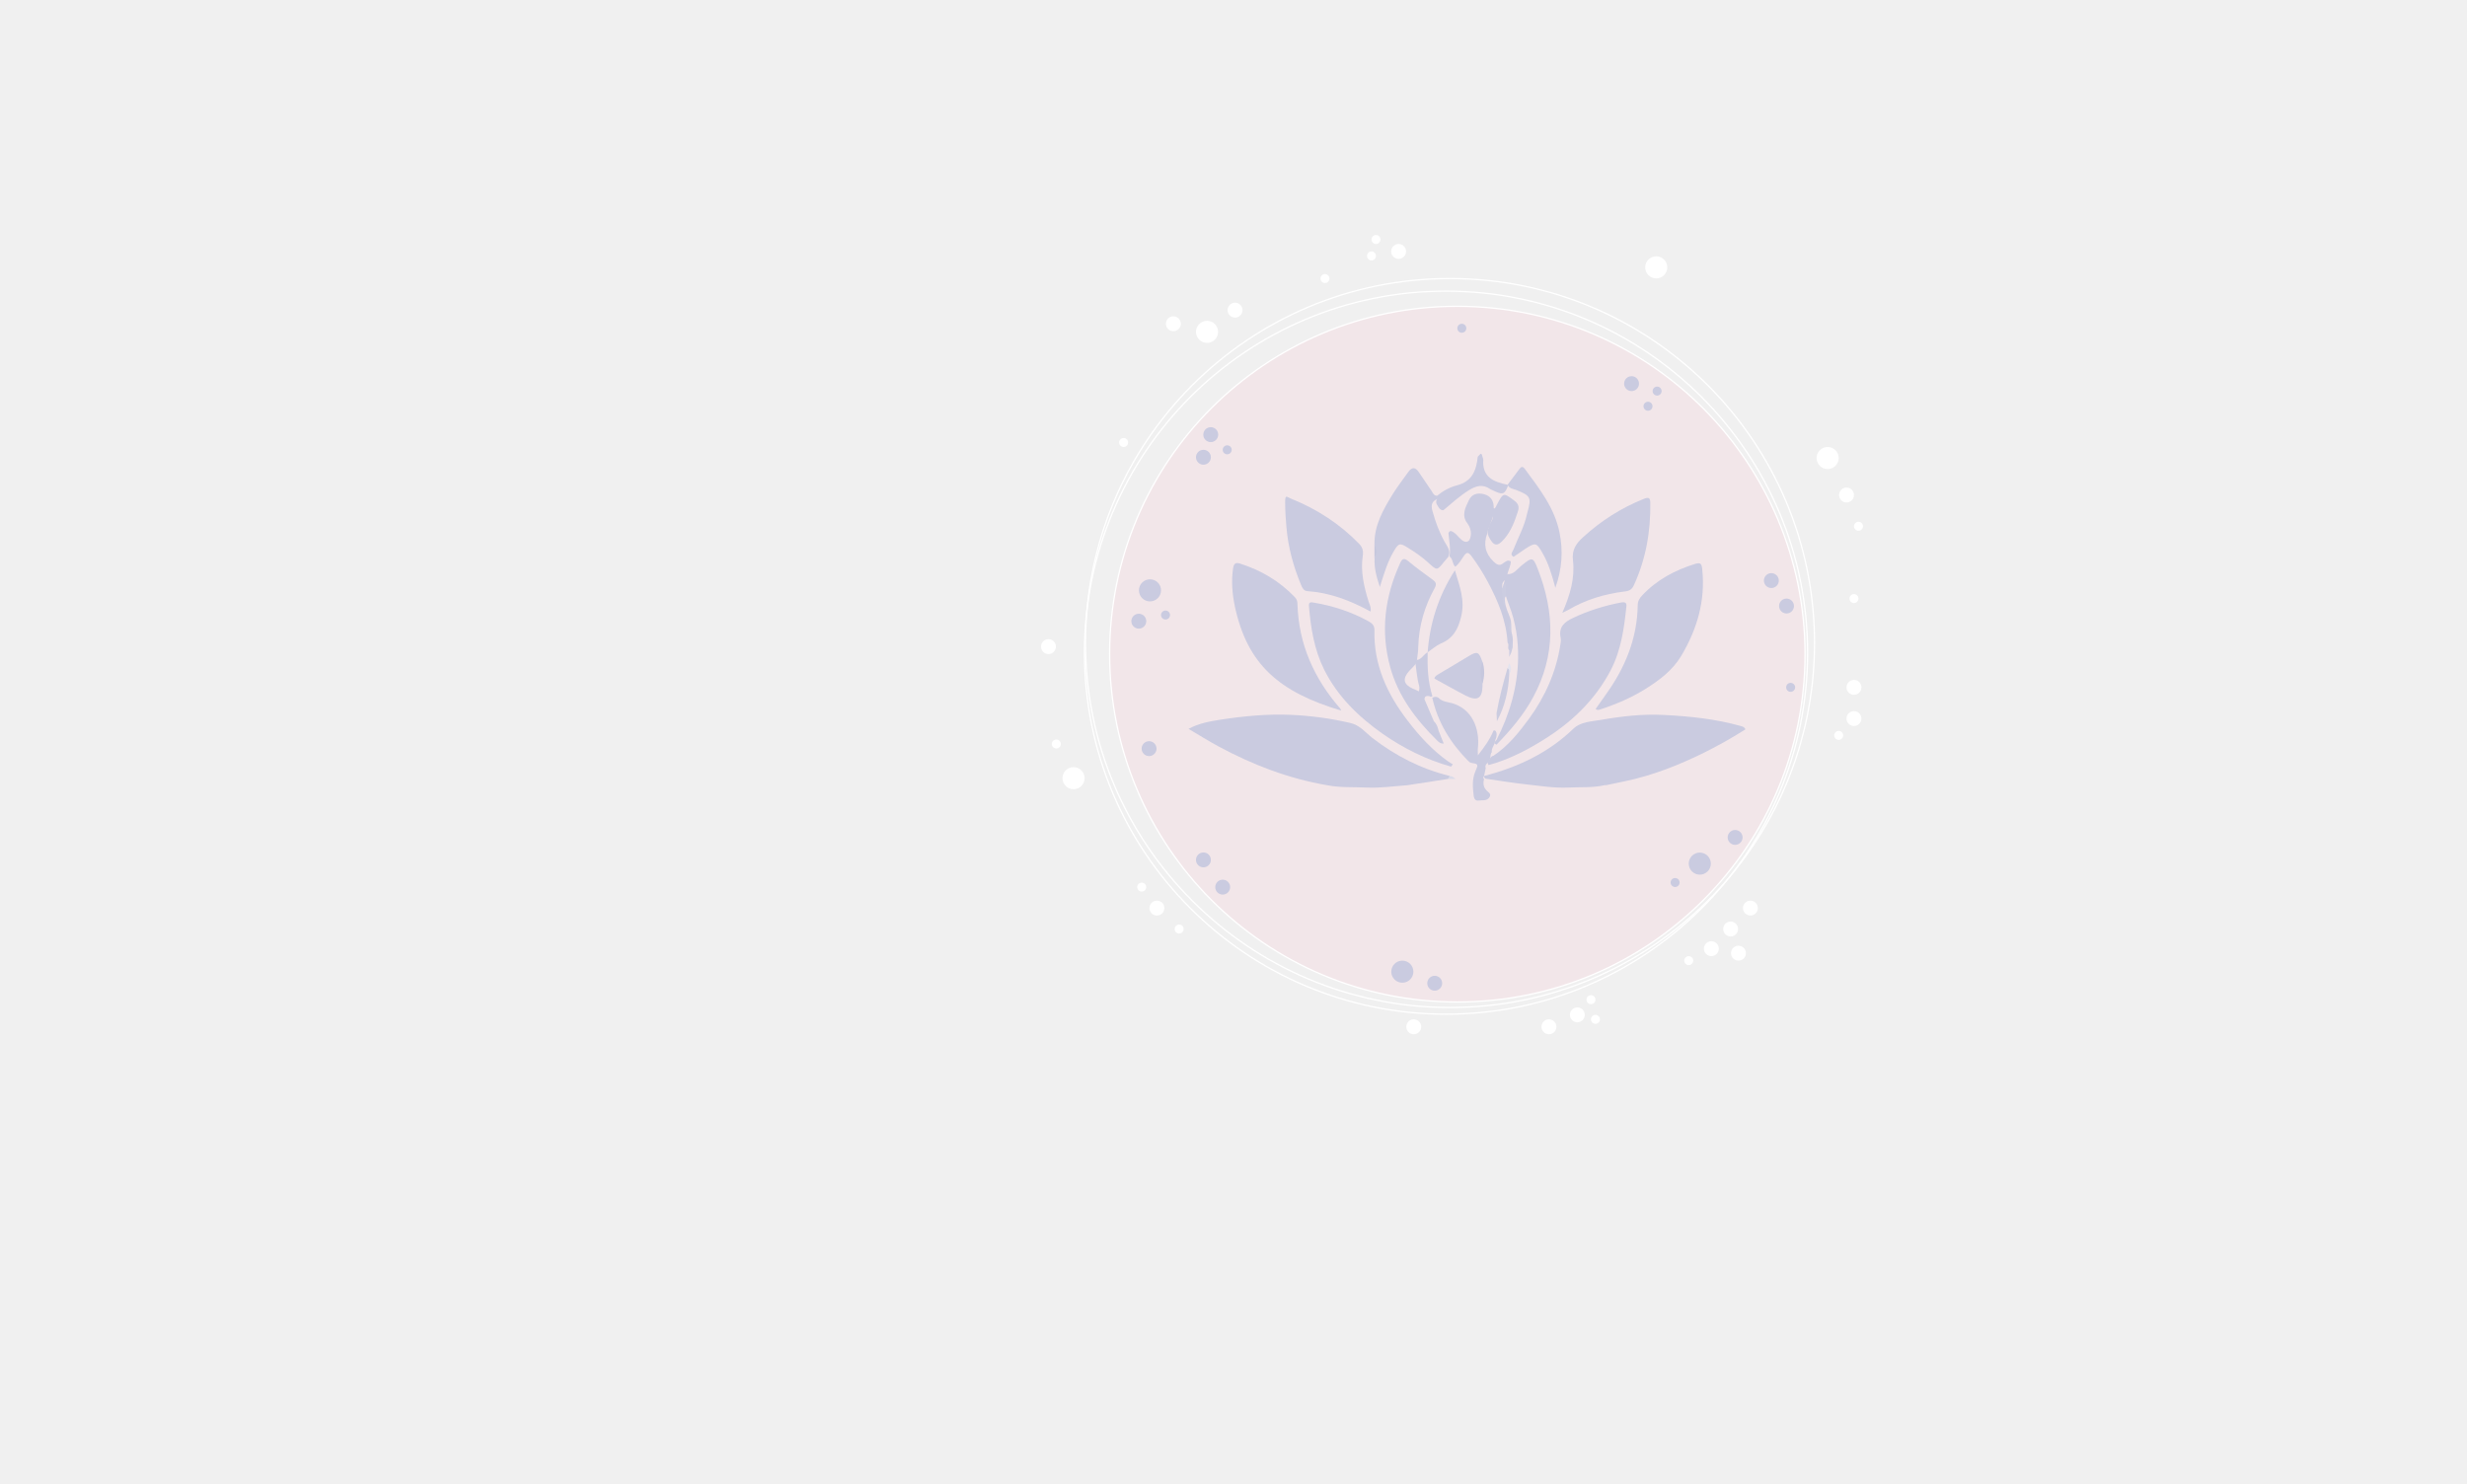
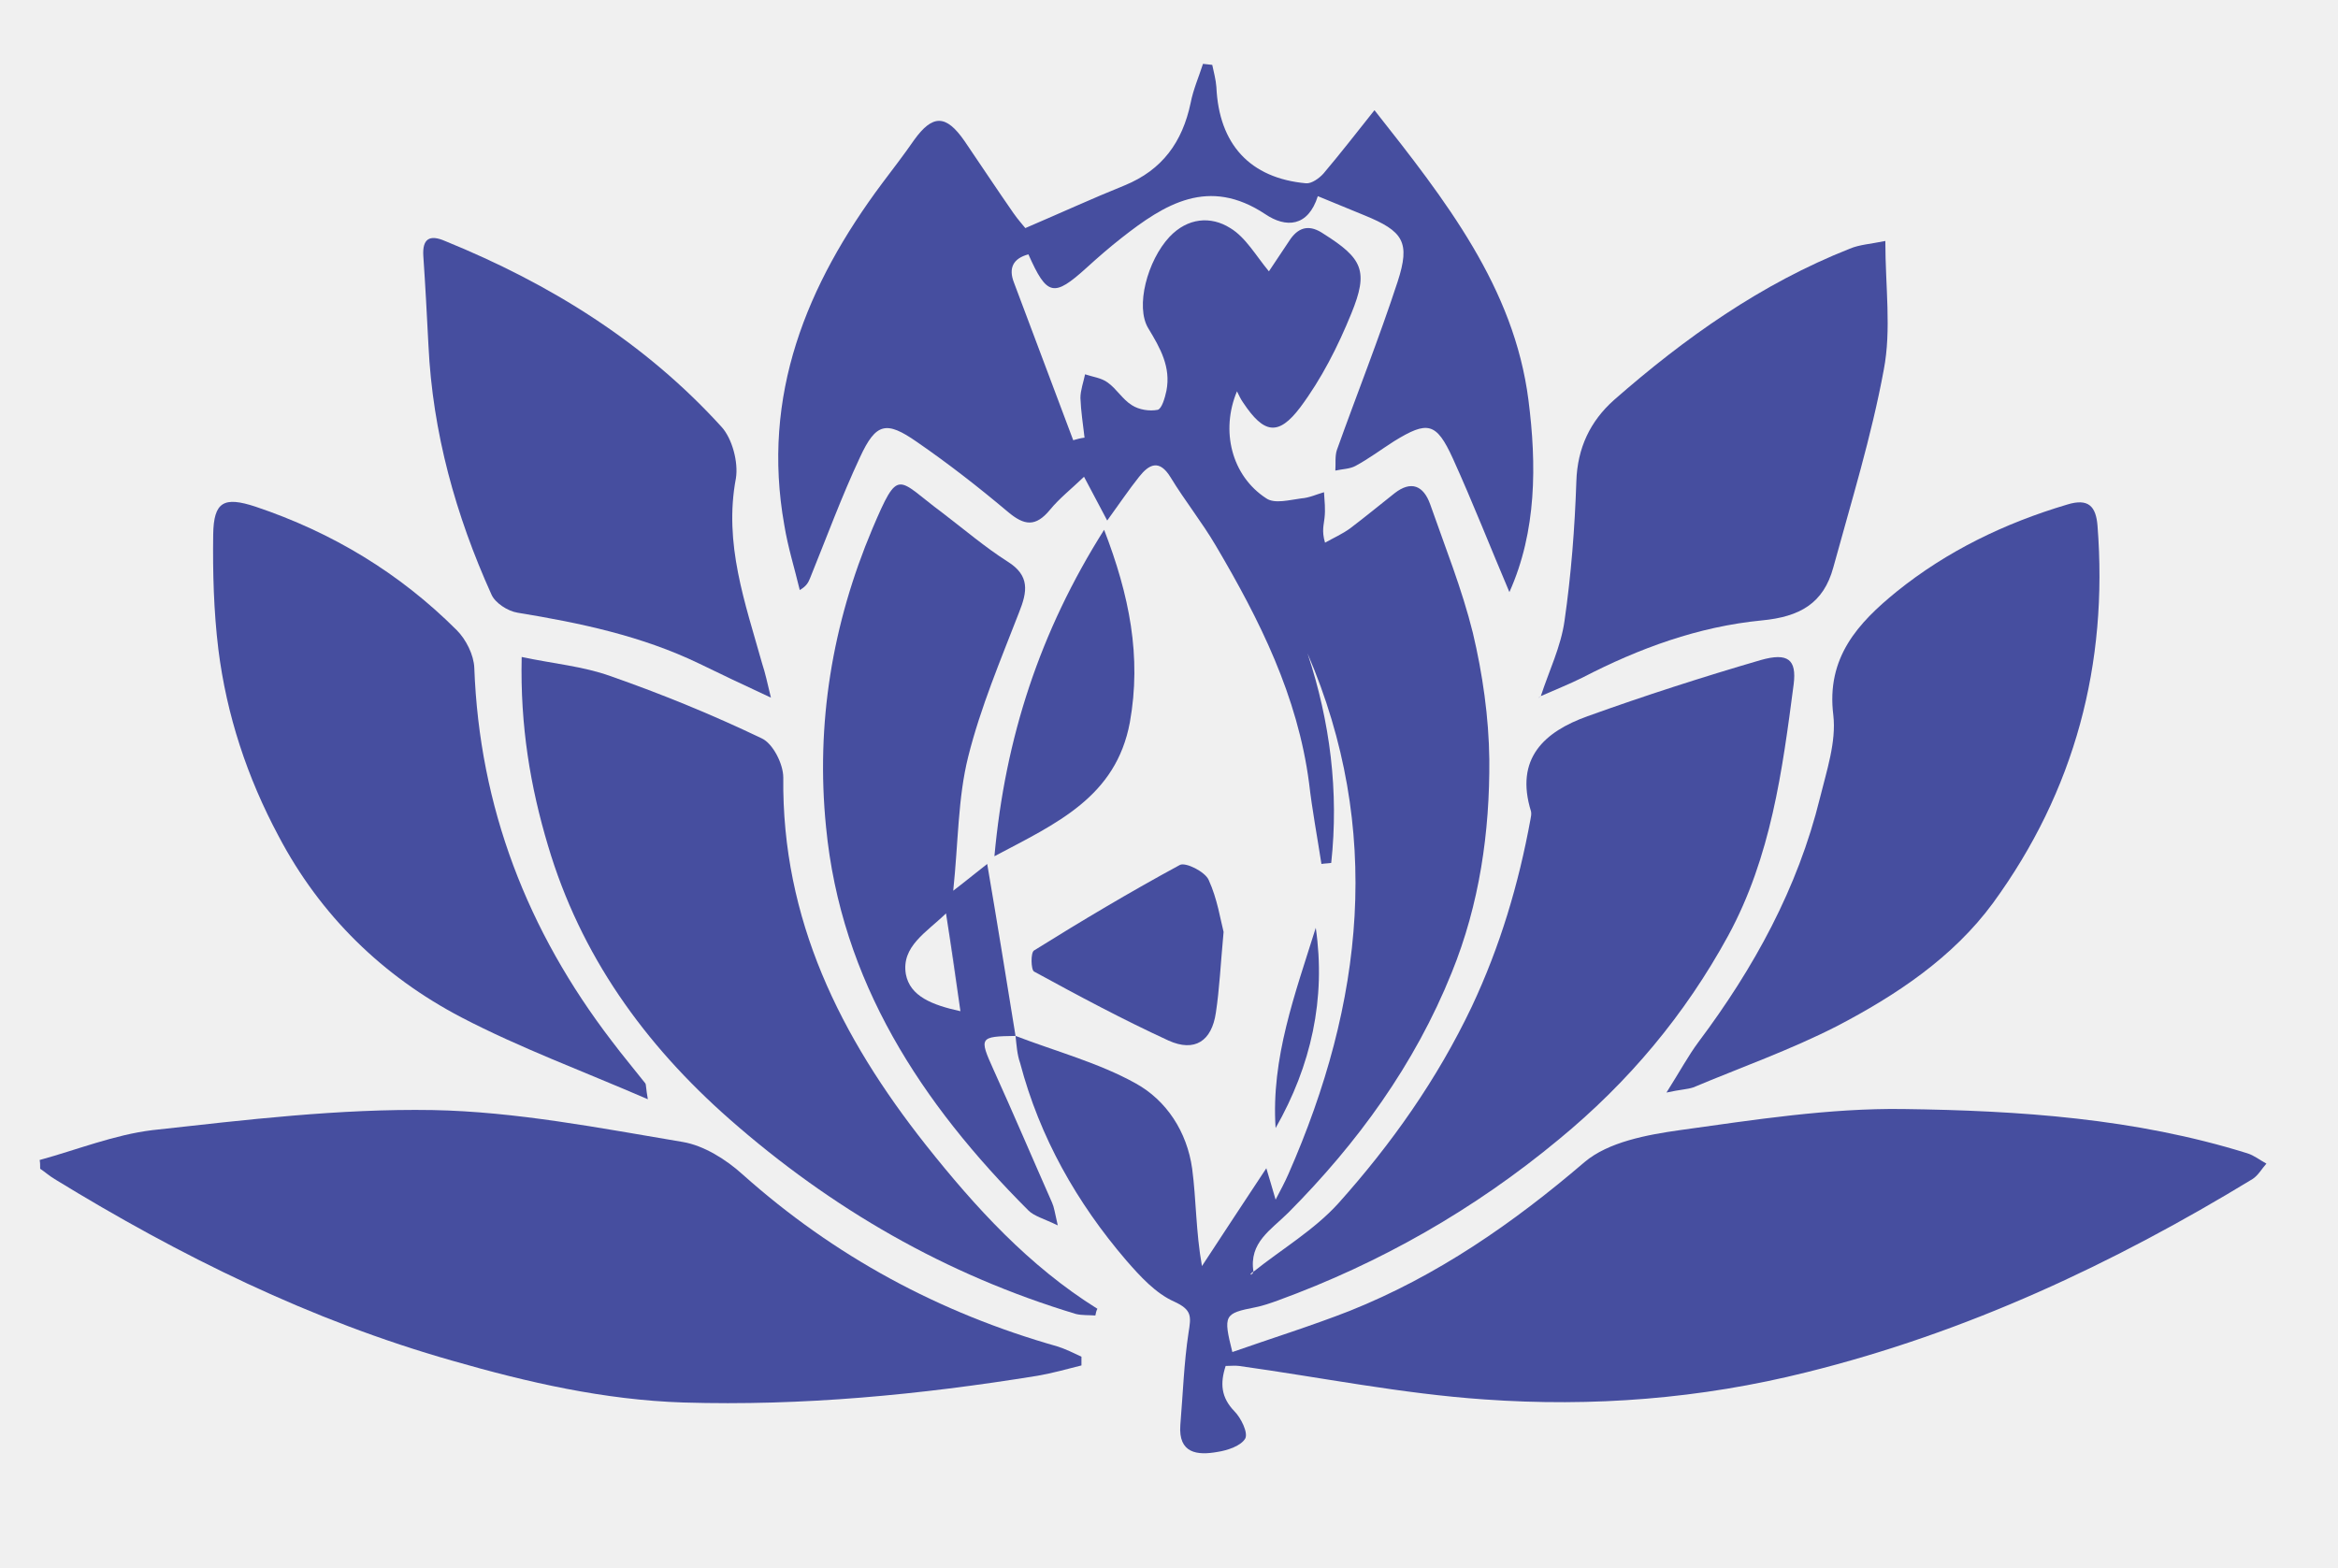
- <svg xmlns="http://www.w3.org/2000/svg" version="1.1" id="Calque_1" x="0px" y="0px" viewBox="0 0 1920 1155" style="enable-background:new 0 0 1920 1155;" xml:space="preserve">
+ <svg xmlns="http://www.w3.org/2000/svg" version="1.1" id="Calque_1" x="0px" y="0px" viewBox="0 0 454 304.5" style="enable-background:new 0 0 454 304.5;" xml:space="preserve">
  <style type="text/css">
- 	.st0{fill:#C3BED0;}
- 	.st1{fill:none;stroke:#707070;}
- 	.st2{fill:#D1D3E4;}
- 	.st3{fill:#FEF8F2;}
- 	.st4{fill:#F2E6E9;}
- 	.st5{fill:#464E9F;}
- 	.st6{fill:none;stroke:#FFFFFF;stroke-miterlimit:10;}
- 	.st7{fill:#F2E6E9;stroke:#FFFFFF;stroke-miterlimit:10;}
- 	.st8{fill:#FFFFFF;}
- 	.st9{fill:#CACBE0;}
- 	.st10{fill:#CBCCE0;}
- 	.st11{fill:#C6C7DD;}
- 	.st12{fill:#C5C7DD;}
- 	.st13{fill:#E4E4EF;}
- 	.st14{fill:#DADBE9;}
- 	.st15{fill:#CCCDE1;}
+ 	.st0{fill:#464E9F;}
+ 	.st1{fill:#C9CADF;}
+ 	.st2{fill:#F1E5E8;}
+ 	.st3{fill:#F0E5E8;}
</style>
-   <g id="Groupe_1">
-     <g id="Rectangle_1">
-       <rect x="-290" y="448.7" class="st0" width="224" height="81.4" />
-       <rect x="-289.7" y="449" class="st1" width="223.3" height="80.8" />
-     </g>
-     <g id="Rectangle_2">
-       <rect x="-290" y="602.4" class="st2" width="224" height="81.4" />
-       <rect x="-289.7" y="602.7" class="st1" width="223.3" height="80.8" />
-     </g>
-     <g id="Rectangle_3">
-       <rect x="-290" y="881.6" class="st3" width="224" height="81.4" />
-       <rect x="-289.7" y="881.9" class="st1" width="223.3" height="80.8" />
-     </g>
-     <g id="Rectangle_4">
-       <rect x="-290" y="747.1" class="st4" width="224" height="81.4" />
-       <rect x="-289.7" y="747.3" class="st1" width="223.3" height="80.8" />
-     </g>
-     <g id="Rectangle_5">
-       <rect x="-290" y="295" class="st5" width="224" height="81.4" />
-       <rect x="-289.7" y="295.3" class="st1" width="223.3" height="80.8" />
-     </g>
-   </g>
-   <path class="st6" d="M1128.5,216.8c-156.8,0-283.7,127-283.7,283.7s127,283.7,283.7,283.7s283.7-127,283.7-283.7  S1285.3,216.8,1128.5,216.8z" />
-   <path class="st7" d="M1134.2,238.4c-149.7,0-270.6,121.2-270.6,270.6s120.9,270.9,270.6,270.9s270.6-121.2,270.6-270.6  S1283.6,238.4,1134.2,238.4z" />
-   <path class="st6" d="M1125.4,226.6C969.7,226.6,844,352.7,844,508S970,789.4,1125.4,789.4c155.3,0,281.4-126.1,281.4-281.4  S1280.7,226.6,1125.4,226.6z" />
-   <circle class="st8" cx="1289" cy="208.1" r="8.6" />
-   <circle class="st8" cx="1422.4" cy="356.5" r="8.6" />
-   <circle class="st9" cx="1390.4" cy="471.7" r="5.8" />
-   <circle class="st9" cx="1378.6" cy="451.9" r="5.8" />
-   <circle class="st8" cx="1446.4" cy="409.6" r="3.5" />
-   <circle class="st8" cx="1437.1" cy="385.3" r="5.8" />
-   <circle class="st8" cx="1442.9" cy="465.9" r="3.5" />
-   <circle class="st9" cx="1393.6" cy="535" r="3.5" />
-   <circle class="st8" cx="1442.9" cy="535" r="5.8" />
-   <circle class="st8" cx="1442.9" cy="559.3" r="5.8" />
-   <circle class="st8" cx="1431" cy="572.4" r="3.5" />
-   <circle class="st9" cx="1322.9" cy="672.2" r="8.6" />
-   <circle class="st9" cx="1350.4" cy="651.8" r="5.8" />
-   <circle class="st8" cx="1362.3" cy="706.8" r="5.8" />
-   <circle class="st8" cx="1346.9" cy="723.1" r="5.8" />
-   <circle class="st8" cx="1331.9" cy="738.4" r="5.8" />
-   <circle class="st8" cx="1205.5" cy="799.2" r="5.8" />
-   <circle class="st8" cx="1227.6" cy="789.9" r="5.8" />
-   <circle class="st8" cx="1353" cy="741.9" r="5.8" />
-   <circle class="st8" cx="1241.7" cy="793.4" r="3.5" />
-   <circle class="st8" cx="1238.2" cy="778.1" r="3.5" />
-   <circle class="st9" cx="1303.7" cy="686.9" r="3.5" />
-   <circle class="st8" cx="1314.3" cy="747.7" r="3.5" />
-   <circle class="st9" cx="1269.8" cy="298.6" r="5.8" />
-   <circle class="st9" cx="1289.7" cy="304.4" r="3.5" />
-   <circle class="st9" cx="1282.6" cy="316.2" r="3.5" />
-   <circle class="st9" cx="1137.7" cy="255.5" r="3.5" />
-   <circle class="st8" cx="1088.5" cy="195.7" r="5.8" />
-   <circle class="st8" cx="1070.9" cy="186.4" r="3.5" />
-   <circle class="st8" cx="1067.4" cy="199.2" r="3.5" />
-   <circle class="st8" cx="1031.2" cy="216.8" r="3.5" />
-   <circle class="st8" cx="939.4" cy="258.3" r="8.6" />
-   <circle class="st8" cx="961.2" cy="241.4" r="5.8" />
-   <circle class="st9" cx="942.3" cy="338.3" r="5.8" />
-   <circle class="st8" cx="913.2" cy="252" r="5.8" />
-   <circle class="st8" cx="874.5" cy="344.4" r="3.5" />
-   <circle class="st9" cx="936.6" cy="355.9" r="5.8" />
-   <circle class="st9" cx="955.1" cy="350.1" r="3.5" />
-   <circle class="st9" cx="895" cy="459.5" r="8.6" />
-   <circle class="st9" cx="886.3" cy="483.5" r="5.8" />
-   <circle class="st9" cx="907.1" cy="478.7" r="3.5" />
-   <circle class="st8" cx="816" cy="503.3" r="5.8" />
-   <circle class="st8" cx="822.1" cy="579.1" r="3.5" />
-   <circle class="st9" cx="894.3" cy="582.7" r="5.8" />
-   <circle class="st8" cx="835.5" cy="605.7" r="8.6" />
-   <circle class="st9" cx="936.6" cy="669.3" r="5.8" />
-   <circle class="st9" cx="951.6" cy="690.5" r="5.8" />
-   <circle class="st8" cx="900.4" cy="706.8" r="5.8" />
-   <ellipse transform="matrix(0.9951 -9.853781e-02 9.853781e-02 0.9951 -63.7111 90.9188)" class="st8" cx="888.6" cy="690.5" rx="3.5" ry="3.5" />
-   <circle class="st8" cx="917.7" cy="723.1" r="3.5" />
-   <circle class="st9" cx="1091.4" cy="756.3" r="8.6" />
-   <circle class="st9" cx="1116.6" cy="765.3" r="5.8" />
-   <circle class="st8" cx="1100.3" cy="799.2" r="5.8" />
  <g>
-     <path class="st9" d="M1126.9,606.3c-10.6,1.7-21.1,3.3-31.7,4.9c-10.5,0.7-21,2.3-31.4,1.8c-10.3-0.5-20.6,0.2-30.8-1.8   c-30-5.1-58.1-15.9-84.8-30.3c-7.6-4.1-14.9-8.7-23.2-13.6c8.4-4.5,16.6-5.8,24.6-7.1c18.2-2.8,36.6-4.6,55-3.8   c15.5,0.7,30.9,2.7,46.2,6.3c7.6,1.7,11.8,7.4,17.3,11.7c18,13.9,37.9,24.1,60,29.5C1128.9,605.4,1127.6,605.7,1126.9,606.3   L1126.9,606.3z" />
-     <path class="st9" d="M1155,604c26.1-6.8,49.8-17.8,69.5-36.8c5.7-5.5,14.2-5.6,21.6-6.9c16.1-2.8,32.5-4.7,48.9-3.8   c20.2,1,40.3,3.1,59.8,8.6c1.3,0.4,2.8,0.6,3.6,2.6c-10.5,6.7-21.4,12.8-32.5,18.3c-19.5,9.6-39.6,17.5-60.9,22   c-4.9,1-9.9,2.1-14.8,3.1h-1.2c-9.3,2.2-18.9,1.4-28.4,1.9c-11.2,0.5-22.5-1.4-33.7-2.6c-10.2-1.1-20.4-2.8-30.6-4.3   c-0.6-0.5-1.3-0.8-1.5-1.7C1154.8,604.5,1154.8,604.2,1155,604L1155,604z" />
-     <path class="st9" d="M1129.3,596.7c-19.2-5.4-37-14.2-53.3-25.6c-18.7-13.2-34.9-28.9-45.4-49.8c-7.8-15.7-10.5-32.6-11.9-49.8   c-0.2-2.9,1.5-2.9,3.5-2.5c15.1,2.5,29.5,7.2,42.9,14.6c2.7,1.5,4.7,3.2,4.6,7c-0.7,26.8,9.9,49.6,25.8,70.3   c9.1,11.9,19.2,23,31.6,31.8c1.1,0.8,2.4,1.5,3.6,2.2C1130.3,595.5,1129.8,596.1,1129.3,596.7L1129.3,596.7z" />
-     <path class="st9" d="M1043.9,553.1c-48.4-14.4-73.1-35.9-82.8-80.9c-2.1-9.9-2.9-19.9-1.4-30c0.6-3.8,2.2-4.5,5.2-3.6   c16.5,5.2,31.1,13.8,43,26.4c1.5,1.6,1.9,3.4,1.9,5.5c1,31.1,12.9,57.6,33.1,80.8C1043.2,551.6,1043.3,552,1043.9,553.1z" />
-     <path class="st9" d="M1066.7,476c-15.8-8.6-31.7-14.7-49.2-15.9c-3-0.2-4-2.7-4.9-4.8c-6-14.4-10.1-29.3-11.4-45   c-0.6-6.4-1-12.9-1-19.3s1.1-4.3,4.5-2.9c20.2,8.1,38.1,19.7,53.2,35.3c2.5,2.6,3.3,5.4,2.7,9.3c-1.8,12,0.9,23.7,4.4,35.1   C1065.7,470.2,1067.3,472.5,1066.7,476L1066.7,476z" />
-     <path class="st9" d="M1108.6,544.2c2.4,5.7,4.9,11.4,7.3,17.1c2.1,2,3.1,4.6,3.7,7.4c1.3,3.2,2.5,6.3,4,10   c-2.7,0.2-4.1-1.3-5.4-2.6c-16.3-16.2-30-34.2-36.2-56.7c-7.7-27.8-4.3-54.8,7.6-80.9c1.6-3.6,3-4.6,6.6-1.6   c6,5.1,12.5,9.6,18.8,14.3c2.4,1.7,3.3,3.3,1.6,6.5c-7.9,14.2-12.3,29.3-12.8,45.6c0,3.4-0.6,6.8-1,10.2c0,0.9-0.2,1.7-0.6,2.5   c-1.4,2.5-3.7,4.2-5.6,6.4c-5.2,5.9-4.3,10.3,2.9,13.6c1.7,0.8,3.4,1.3,4.9,2.2C1107.3,539.3,1108.3,541.5,1108.6,544.2z" />
-     <path class="st9" d="M1069.7,423.6c-0.2-14.7,6.8-26.9,14.1-38.8c3.7-6,8.1-11.6,12.2-17.4c2.9-4.1,5.6-3.9,8.3,0.2   c3.3,4.9,6.6,9.7,9.9,14.6c1.1,1.7,1.8,3.7,4.3,3.7c0.6,0.8,0.7,1.7,0.2,2.5c-4.5,1.7-5.1,5-3.9,9.2c2.3,8.4,5.2,16.4,9.5,24.1   c1.9,3.5,5.1,7,2.9,11.7c-1.2,1.4-2.4,2.7-3.5,4.1c-5.3,6.6-5.3,6.7-11.8,0.7c-4.9-4.5-10.4-8.3-16.1-11.8   c-6.4-4.1-7.3-3.7-11.2,2.9c-4.8,8.2-7.5,17.3-10.7,27.6c-2.7-8.1-4.5-15-4.1-22.4C1070.6,430.9,1070.6,427.3,1069.7,423.6   L1069.7,423.6z" />
-     <path class="st9" d="M1175.8,437c0,3.5-1.9,6.5-2.6,9.8c-0.3,1.6-0.4,3.3-1.6,4.5c-3.3,2.2-2.7,5.2-1.6,8.3c1.3,4.1,0.8,8.3,2,12.4   c1,4,3.2,7.5,3.9,11.5c0.6,3.5-0.2,7.2,1,10.6c0.4,1.7,0.5,3.3,0.5,5c-0.4,2.6,0.8,5.7-2.4,7.4c-2.5-1.6,0-4.5-1.7-6.3   c-1-17.2-7.5-32.6-15.5-47.5c-3.7-6.9-7.9-13.6-12.7-20c-2.2-2.9-3.6-3.2-5.8,0c-2,2.9-3.8,6.2-6.7,8.4c-2.5-2.3-1.7-6.2-4.5-8   c1-6.1-0.3-12.1-0.8-18.1c0.3-1,0.9-1.6,1.9-1.7c3.7,1.2,5.5,4.6,8.3,6.9c3.4,2.7,6.2,1.8,7-2.4c0.8-3.9-0.2-7.4-2.7-10.8   c-4.5-6-1.3-12.1,1.4-17.7c2.3-4.8,6.8-6,11.9-4.6c4.7,1.3,7.1,4.5,7.4,9.3c0,1.6,0,3.2,0,4.8c0,3.5-1.9,6.5-2.9,9.7   c-0.8,2.2-1.7,4.4-2.1,6.7c-3.1,8.3-1.7,15.4,4.8,21.8c2.8,2.7,4.8,3.8,8,1.1C1171.9,437.1,1173.5,435.4,1175.8,437L1175.8,437z" />
-     <path class="st9" d="M1156.3,597.9c-0.4,2-0.9,4.1-1.3,6.1l0,0c-0.9,0.8-0.8,1.6,0,2.5c-0.9,3.3-0.5,6.3,2.1,8.9   c1.4,1.3,3.7,2.6,2.2,5c-2,3.3-5.7,2.3-8.7,2.7c-2.8,0.4-3.5-2.1-3.7-4c-0.7-6.2-1.3-12.5,1.3-18.6c2.5-5.8,2.4-5.8-3.4-6.8   c-0.9-0.2-1.7-1-2.4-1.7c-13.6-13.8-23.4-29.8-27.7-48.9c1.6-0.9,3.3-1,4.8,0c2.8,3,7,3.3,10.5,4.2c15.3,4.3,21.9,19.2,20.2,35.1   c-0.2,1.4,0,2.8,0,5.5c5.2-6.6,9.4-12.5,12.2-19.3c1.7-0.4,1.9,0.9,2.3,2c0.2,1.1,0,2.3-0.2,3.4c-1,2.1-1.1,4.6-2.2,6.7   c-0.9,1.5-1.5,3-1.3,4.8c-1.4,1.6-0.7,3.7-1.4,5.4c-0.2,0.5-0.4,1-0.7,1.5C1157.9,594.1,1155.3,595,1156.3,597.9L1156.3,597.9z" />
-     <path class="st9" d="M1111.1,507.7c1.7-22.5,8.2-43.5,21.2-63.8c3.7,12.5,8,23.1,4.9,35.9c-2.4,10.2-6.4,17.2-16.1,21.2   C1117.6,502.6,1114.5,505.4,1111.1,507.7L1111.1,507.7L1111.1,507.7z" />
-     <path class="st9" d="M1153.8,532.1v1.8c-0.2,9.7-4,12.1-12.9,7.6c-8.2-4.2-16.2-8.8-24.5-13.3c0.2-1.9,1.9-2.7,3.4-3.6   c7.8-4.7,15.6-9.4,23.4-14c6.5-3.9,7.9-3.3,10.5,4.5C1153.7,520.7,1153.7,526.4,1153.8,532.1L1153.8,532.1z" />
-     <path class="st9" d="M1118.4,388.4c0-0.8,0-1.7,0-2.5c4.6-3.8,10-6.7,15.4-8.1c12.1-3.1,15.2-11.8,16.3-22.4   c1.3-0.7,2.7-4.7,3.7,0.2c0.2,0.8,0.6,1.6,0.6,2.3c-1,13.5,8.2,17.3,18.9,19.4c0,0.3,0.2,0.6,0.3,0.8c-2.3,6.3-4,7.1-9.5,4.6   c-1.5-0.6-2.9-1.4-4.3-2c-5.7-4-10.8-2.7-16.5,0.8c-7.3,4.5-13.4,10.2-19.9,15.6c-1.3,0.2-2.3-0.5-3.2-1.4   C1118.9,393.5,1116.6,391.5,1118.4,388.4L1118.4,388.4z" />
-     <path class="st9" d="M1108.6,544.2c-1-2.2-2.7-3.7-4.8-4.8c0.8-1.9,1.2-3.8,0.6-5.9c-1.7-6-2-12.3-3-18.4c0.4-0.5,0.9-1,1.3-1.4   c3.9-0.5,5.2-4.5,8.4-6l0,0c-0.3,11.5,0.2,23,3.7,34.1c-0.8,0.7-1.6,0.7-2.4,0c-1.9-0.2-3.6-0.2-3.8,2.3L1108.6,544.2z" />
-     <path class="st10" d="M1174.6,524.8c-0.6,12.8-3.4,25-9.6,36.6c0-2.1-0.2-4.1-0.3-6.2c2.1-11.9,5.2-23.6,8.6-35.3   C1176.6,520.8,1174.9,523,1174.6,524.8z" />
-     <path class="st11" d="M1153.8,532.1c-2-5.7-2-11.4,0-17.1C1155.6,520.7,1155.5,526.4,1153.8,532.1z" />
-     <path class="st12" d="M1069.7,423.6c1.9,3.7,1.9,7.3,0,10.9V423.6z" />
-     <path class="st13" d="M1174.6,524.8c-0.3-1.7,0.6-3.6-1.3-4.8c0.4-1.2,0.8-2.5,1.2-3.7C1176.5,519.1,1176.3,521.9,1174.6,524.8   L1174.6,524.8z" />
-     <path class="st14" d="M1126.9,606.3c0.4-0.8,0.8-1.6,1.2-2.3c1.5,0,2.7,0.6,4.8,2.3H1126.9z" />
-     <path class="st9" d="M1162.4,588.2c11.3-7.6,19.7-18,27.6-28.8c12.6-17.3,21.1-36.4,24.4-57.6c0.3-1.8,0.6-3.7,0.2-5.4   c-1.7-8.4,2.9-12.3,9.8-15.5c11.8-5.6,24.1-9.4,36.9-11.9c2.2-0.4,4.9-0.7,4.5,2.9c-1.8,17.1-4.1,34.1-12.2,49.7   c-12.3,23.5-30.8,41-53.1,54.7c-13.1,8.1-26.9,15.1-41.9,19.2c-1.1-1.2-0.9-2.4,0-3.7l0,0C1159.7,590.3,1160.4,588.6,1162.4,588.2   L1162.4,588.2z" />
-     <path class="st9" d="M1241.8,551.9c2.6-3.8,5.2-7.5,7.9-11.2c15-20.8,24.5-43.6,24.9-69.7c0-3.1,1.4-5.4,3.4-7.5   c11.4-12.2,25.5-19.7,41.3-24.6c4.3-1.3,5.1,0,5.5,4.1c2.6,24.6-4,46.8-16.4,67.6c-6.7,11.2-17,18.9-27.9,25.7   s-22.6,11.8-34.8,15.8C1244.5,552.5,1243.4,553,1241.8,551.9L1241.8,551.9z" />
-     <path class="st9" d="M1215.9,477c6.2-14.1,9.9-27.3,8.3-40.8c-1-8.4,2.6-13.3,7.9-18.1c14-12.8,29.8-22.9,47.5-29.9   c3.6-1.4,4.7-0.7,4.8,3.1c0.3,22.3-3.4,43.8-12.8,64.2c-1.5,3.3-3.5,4.5-7.3,4.9c-15.6,1.9-30.4,6.4-44.1,14.5   C1219.4,475.3,1218.5,475.7,1215.9,477z" />
-     <path class="st9" d="M1164.7,575.9c10.2-19.9,16.4-41.1,16.8-63.4c0.2-14.1-1.8-28.2-7.1-41.6c-0.9-2.2-1.6-4.6-2.4-6.9   c-2.3-2.6-1.4-5.8-1.6-8.8c-0.3-1.6,1.2-3.1,0.4-4.8c0.8-1.2,1.5-2.4,2.3-3.5c5.1,0.3,7.6-3.9,10.8-6.5c8.6-6.9,9.1-7.3,13,2.7   c13.1,33.6,14,66.9-3.7,99.6c-7.5,13.9-17.6,25.7-28.5,36.9C1162.4,578.5,1162.4,578.4,1164.7,575.9L1164.7,575.9z" />
-     <path class="st9" d="M1173.3,377.3c3-4.1,6-8.1,9.1-12.1c1.1-1.4,2.3-2.9,4.2-0.4c11.3,15.3,23.2,30.4,27.1,49.5   c2.9,14.2,2.1,28.4-3.2,43.2c-2.7-10-5.3-19-10.1-27.2c-4.5-7.9-5.4-8.2-12.9-3.4c-3.2,2.1-6.3,4.3-9.5,6.5   c-3.1-1.7-0.9-3.8-0.2-5.5c3.6-9.2,8.5-17.9,10.6-27.7c0-0.4,0.2-0.8,0.3-1.2c3.3-11.8,2.6-13.1-8.6-17.6   C1177.7,380.5,1174.6,380.3,1173.3,377.3L1173.3,377.3z" />
-     <path class="st9" d="M1161.2,394.3c0.9,0,1.1,2.7,2.6,0.8c0.5-0.6,0.7-1.4,1.1-2.1c5.2-9.8,5.1-9.7,13.8-3.2   c3.1,2.3,3.8,4.8,2.6,8.4c-2.5,7.7-5.2,15.1-10.7,21.4c-5.2,6-8.1,5.8-12-2c-1.1-2.3-1-4.7,0-7c0.3-3.9,5.3-6.7,2.5-11.3   C1161.1,397.6,1161.1,396,1161.2,394.3L1161.2,394.3z" />
-     <path class="st15" d="M1172.1,454.1v9.9c-2.5,2.5-0.7,5.6-1.2,8.3c-2.1-4.2-0.9-9.1-2.4-13.4   C1170.7,458.1,1168.5,453.9,1172.1,454.1z" />
-     <path class="st15" d="M1175.8,499.1c2.3,4.1,1,8.1-1.2,12.2v-4.8C1176.7,504.3,1175.3,501.5,1175.8,499.1z" />
-     <path class="st15" d="M1174.6,483.2c2.3,3.5,0.7,7.4,1.2,11C1173.3,490.8,1175,486.9,1174.6,483.2z" />
+     <path class="st0" d="M197.2,201.2c7.8,3,16.1,5.2,23.3,9.2c6,3.3,10,9.4,11,16.6c0.8,6,0.7,12.2,1.9,18.9c3.9-6,7.9-12,12.5-19   c0.8,2.7,1.2,4,1.8,6.1c1-1.9,1.8-3.4,2.5-5c14.6-33.2,18.4-66.9,3.7-101.1c4.4,13.3,6.1,26.9,4.6,40.7c-0.6,0.1-1.3,0.1-1.9,0.2   c-0.8-5.2-1.8-10.5-2.4-15.7c-2.2-16.9-9.6-31.7-18.1-46.1c-2.7-4.6-6-8.7-8.8-13.3c-2.2-3.6-4.2-2.5-6.1-0.1   c-2,2.5-3.8,5.2-6.2,8.5c-1.7-3.2-2.9-5.5-4.5-8.5c-2.5,2.4-4.8,4.2-6.6,6.4c-2.8,3.4-5,3.1-8.2,0.4c-5.7-4.8-11.6-9.4-17.7-13.6   c-5.9-4.1-7.9-3.7-11,3c-3.6,7.7-6.5,15.6-9.7,23.5c-0.3,0.7-0.6,1.5-2,2.3c-1-4.2-2.3-8.3-3-12.6c-4.5-25.2,4.3-46.7,19-66.4   c2.1-2.8,4.2-5.5,6.2-8.4c3.6-5,6.2-5,9.8,0.2c3.2,4.7,6.3,9.4,9.5,14c0.9,1.3,2,2.5,2.3,2.9c7-3,13.1-5.8,19.3-8.3   c7.3-3,11.2-8.4,12.8-16c0.5-2.6,1.6-5.1,2.4-7.6c0.6,0.1,1.2,0.1,1.8,0.2c0.3,1.4,0.7,2.9,0.8,4.3c0.5,11.1,6.5,17.7,17.4,18.7   c1.1,0.1,2.6-1,3.4-1.9c3.3-3.9,6.4-7.9,9.9-12.3c13.8,17.5,27.1,34.4,29.9,56.3c1.6,12.5,1.6,25.5-3.7,37.3   c-3.7-8.7-7.1-17.4-11-26c-3.2-7-4.9-7.3-11.4-3.3c-2.5,1.6-4.9,3.4-7.5,4.8c-1.1,0.6-2.6,0.6-3.9,0.9c0.1-1.3-0.1-2.8,0.3-4   c3.9-10.9,8.2-21.7,11.8-32.7c2.5-7.7,1.1-9.8-6.5-12.9c-2.9-1.2-5.8-2.4-9-3.7c-1.9,6-6.2,6.2-10.2,3.5c-11-7.3-19.5-2-27.9,4.6   c-2.3,1.8-4.6,3.8-6.8,5.8c-6.4,5.8-7.7,5.5-11.3-2.6c-3,0.8-3.9,2.7-2.8,5.5c3.8,10.2,7.7,20.4,11.5,30.6c0.7-0.2,1.4-0.4,2.2-0.5   c-0.3-2.6-0.7-5.1-0.8-7.7c0-1.5,0.6-3.1,0.9-4.6c1.5,0.5,3.2,0.7,4.4,1.6c1.7,1.2,2.9,3.3,4.7,4.4c1.4,0.9,3.4,1.2,5,0.9   c0.8-0.2,1.4-2.3,1.7-3.7c0.9-4.6-1.2-8.3-3.5-12.1c-2.6-4.2-0.2-13.2,4.1-17.8c3.5-3.7,8-4.1,11.8-1.7c3,1.8,5,5.4,7.5,8.4   c1-1.5,2.6-3.9,4.2-6.3c1.8-2.5,3.9-2.7,6.4-1c7.6,4.8,8.8,7.2,5.4,15.5c-2.6,6.4-5.8,12.7-9.9,18.2c-4.3,5.7-7.1,5.1-11.1-0.9   c-0.5-0.7-0.8-1.4-1.2-2.2c-3.2,7.6-1.1,16.4,5.7,20.8c1.6,1.1,4.5,0.3,6.8,0c1.5-0.1,3-0.8,4.4-1.2c0.1,1.7,0.3,3.3,0.1,5   c-0.1,1.2-0.6,2.5,0.1,4.8c1.6-0.9,3.4-1.7,4.9-2.8c2.9-2.2,5.7-4.5,8.6-6.8c3.2-2.5,5.6-1.5,6.9,2.1c2.9,8.3,6.2,16.5,8.3,25   c1.9,8,3.1,16.4,3.2,24.6c0.1,14.1-1.9,28.1-7.3,41.4c-7.2,17.9-18.3,33.1-31.7,46.6c-3.4,3.4-7.7,5.8-6.8,11.5l-0.4,0.2l0.2,0.2   l0.2-0.4c5.5-4.4,11.8-8.1,16.5-13.3c10.3-11.5,19.2-24.1,25.9-38.2c5.5-11.7,9.1-23.8,11.4-36.4c0.1-0.5,0.2-1,0.1-1.5   c-3.2-10.3,2.6-15.5,11-18.5c11.1-4,22.3-7.6,33.6-10.9c5.3-1.5,7-0.1,6.4,4.7c-2.2,16.8-4.4,33.5-12.7,48.8   c-8.4,15.4-19.4,28.5-32.9,39.6c-16.4,13.6-34.6,24-54.6,31.3c-1.4,0.5-2.8,1-4.3,1.3c-6.1,1.2-6.3,1.5-4.5,8.7   c7.7-2.7,15.4-5.1,22.8-8c17-6.8,31.7-17,45.6-28.9c4.6-3.9,12.1-5.3,18.5-6.2c14.4-2,29-4.3,43.4-4.1c22.5,0.3,45,1.8,66.8,8.6   c1.3,0.4,2.4,1.3,3.7,2c-0.9,1-1.6,2.3-2.7,3c-27.1,16.5-55.5,29.8-86.5,37.5c-20.7,5.2-41.7,6.8-62.7,5.3   c-16-1.1-31.8-4.3-47.6-6.5c-0.8-0.1-1.6,0-2.6,0c-1.1,3.4-0.9,6.1,1.7,8.8c1.3,1.3,2.7,4.2,2.1,5.3c-0.8,1.4-3.4,2.3-5.4,2.6   c-3.9,0.7-7.6,0.3-7.2-5.2c0.5-6,0.7-12.1,1.6-18c0.5-3.1,0.7-4.4-2.8-6c-3.6-1.6-6.6-4.9-9.3-8c-9.6-11.2-16.8-23.9-20.6-38.3   C197.5,204.8,197.4,203,197.2,201.2C197.2,201.2,197.2,201.2,197.2,201.2z" />
+     <path class="st0" d="M7.7,225.3c7.3-2,14.5-4.9,21.9-5.8c18.1-2,36.3-4.2,54.4-3.9c16.2,0.3,32.5,3.5,48.6,6.2   c4.1,0.7,8.4,3.4,11.6,6.3c17.8,15.9,38.2,26.9,61.1,33.4c1.6,0.5,3.2,1.3,4.7,2c0,0.6,0,1.1,0,1.7c-2.8,0.7-5.6,1.5-8.5,2   c-22.8,3.7-45.7,5.9-68.8,5.2c-15.4-0.5-30.2-3.9-44.8-8.1c-27.5-7.8-53-20.4-77.3-35.3c-1-0.6-1.9-1.4-2.8-2   C7.8,226.3,7.8,225.8,7.7,225.3z" />
+     <path class="st0" d="M212.7,255.5c-1.3-0.1-2.6,0-3.8-0.3c-25.2-7.6-47.4-20.4-67.2-37.8c-16.6-14.6-29-31.9-35.3-53.2   c-3.4-11.4-5.4-23.1-5.1-36.6c6.1,1.3,11.9,1.8,17.2,3.7c10,3.5,19.8,7.5,29.4,12.1c2.2,1,4.2,5,4.2,7.6   c-0.3,27.6,11.1,50.4,27.7,71.4c9.6,12.1,20,23.5,33.3,31.8C212.9,254.5,212.8,255,212.7,255.5z" />
+     <path class="st0" d="M323.6,212.2c2.6-4.1,4.2-7.1,6.2-9.8c10.8-14.4,19.3-29.9,23.6-47.4c1.3-5.3,3.2-10.9,2.6-16.1   c-1.4-11.2,4.8-17.9,12.3-24c9.8-7.9,21-13.3,33.1-16.9c4.2-1.3,5.6,0.4,5.9,4.1c2.1,26.9-4.4,51.5-20.3,73.3   c-7.8,10.6-18.8,17.9-30.3,23.9c-9,4.6-18.6,8-27.9,11.9C327.6,211.6,326.3,211.6,323.6,212.2z" />
+     <path class="st0" d="M125.8,213.5c-12.7-5.5-24.9-10-36.2-15.9c-15.3-8-27.4-19.8-35.5-35.2C48,151,44,138.9,42.4,126.1   c-0.9-7.4-1.1-14.9-1-22.3c0.1-6.4,2.1-7.4,8.2-5.4c14.9,5,28,12.9,39.1,24c1.8,1.8,3.3,4.8,3.4,7.3c1,27.1,10.3,51.1,26.7,72.5   c2.1,2.8,4.3,5.4,6.5,8.2C125.5,210.7,125.4,211.3,125.8,213.5z" />
+     <path class="st0" d="M149.7,135.5c-5.6-2.6-9.8-4.6-13.9-6.6c-11.2-5.4-23.1-7.9-35.3-9.9c-1.9-0.3-4.4-1.9-5.1-3.6   C88.5,100.1,84,84,83.2,67.1c-0.3-5.8-0.6-11.6-1-17.4c-0.2-3.3,1.2-4.2,4.2-2.9c20.4,8.3,38.8,19.7,53.7,36.1   c2.1,2.3,3.3,6.9,2.8,10c-2.4,12.7,1.8,24.2,5.1,36C148.6,130.7,149,132.6,149.7,135.5z" />
+     <path class="st0" d="M299.2,135.2c1.6-4.9,3.9-9.6,4.6-14.6c1.3-9,2-18.1,2.3-27.1c0.2-6.5,2.7-11.7,7.3-15.8   c13.8-12.1,28.6-22.6,45.8-29.4c1.9-0.8,4-0.9,6.9-1.5c0,8.9,1.2,17.2-0.3,25c-2.4,13-6.3,25.6-9.8,38.4c-1.9,7-6.5,9.6-13.9,10.3   c-12.3,1.2-23.8,5.4-34.8,11.1C304.7,132.9,301.9,134,299.2,135.2L299.2,135.2z" />
+     <path class="st0" d="M197.2,201.2c-7,0.1-7.1,0.3-4.3,6.5c3.9,8.6,7.6,17.3,11.4,25.9c0.4,0.9,0.5,1.8,1.1,4.4   c-2.7-1.3-4.6-1.8-5.7-2.9c-20.8-20.8-36.4-44.5-39.3-74.5c-2-20,1.2-39.4,9-57.9c5.2-12.2,4.7-9.7,13.6-3.1   c4.2,3.2,8.3,6.7,12.7,9.5c4.3,2.7,3.8,5.8,2.2,9.8c-3.6,9.3-7.5,18.5-9.9,28.1c-2,8-1.9,16.5-2.9,26c3-2.3,4.9-3.9,6.6-5.2   C193.6,178.9,195.4,190.1,197.2,201.2C197.2,201.2,197.2,201.2,197.2,201.2z M186.5,196.4c-1-6.8-1.8-12.6-2.8-19   c-3.8,3.7-8.7,6.4-7.8,11.8C176.7,193.5,181,195.2,186.5,196.4z" />
+     <path class="st0" d="M193.1,166.3c2.1-23,8.8-43.6,21.3-63.4c4.9,12.7,7.3,24.6,5,37.4C216.7,154.8,205.2,159.9,193.1,166.3z" />
+     <path class="st0" d="M237.6,181c-0.6,6.5-0.8,11.1-1.5,15.7c-0.8,5.5-4.1,7.7-9.2,5.4c-8.9-4.1-17.5-8.7-26.1-13.4   c-0.6-0.3-0.7-3.7,0-4.1c9.3-5.8,18.7-11.4,28.3-16.6c1.1-0.6,4.9,1.3,5.6,2.9C236.4,174.6,237,178.7,237.6,181z" />
+     <path class="st0" d="M255.5,180.2c2,13.8-0.9,26.8-7.8,38.9C246.8,205.5,251.5,193,255.5,180.2z" />
+     <path class="st1" d="M299.2,135.2c-0.1,0.1-0.3,0.3-0.4,0.4c0-0.1,0-0.2,0.1-0.3C299,135.3,299.1,135.2,299.2,135.2   C299.2,135.2,299.2,135.2,299.2,135.2z" />
+     <polygon class="st2" points="243.2,247.2 243,247.6 242.8,247.4  " />
+     <path class="st3" d="M183.8,177.4c0.9,6.4,1.8,12.3,2.8,19" />
  </g>
</svg>
